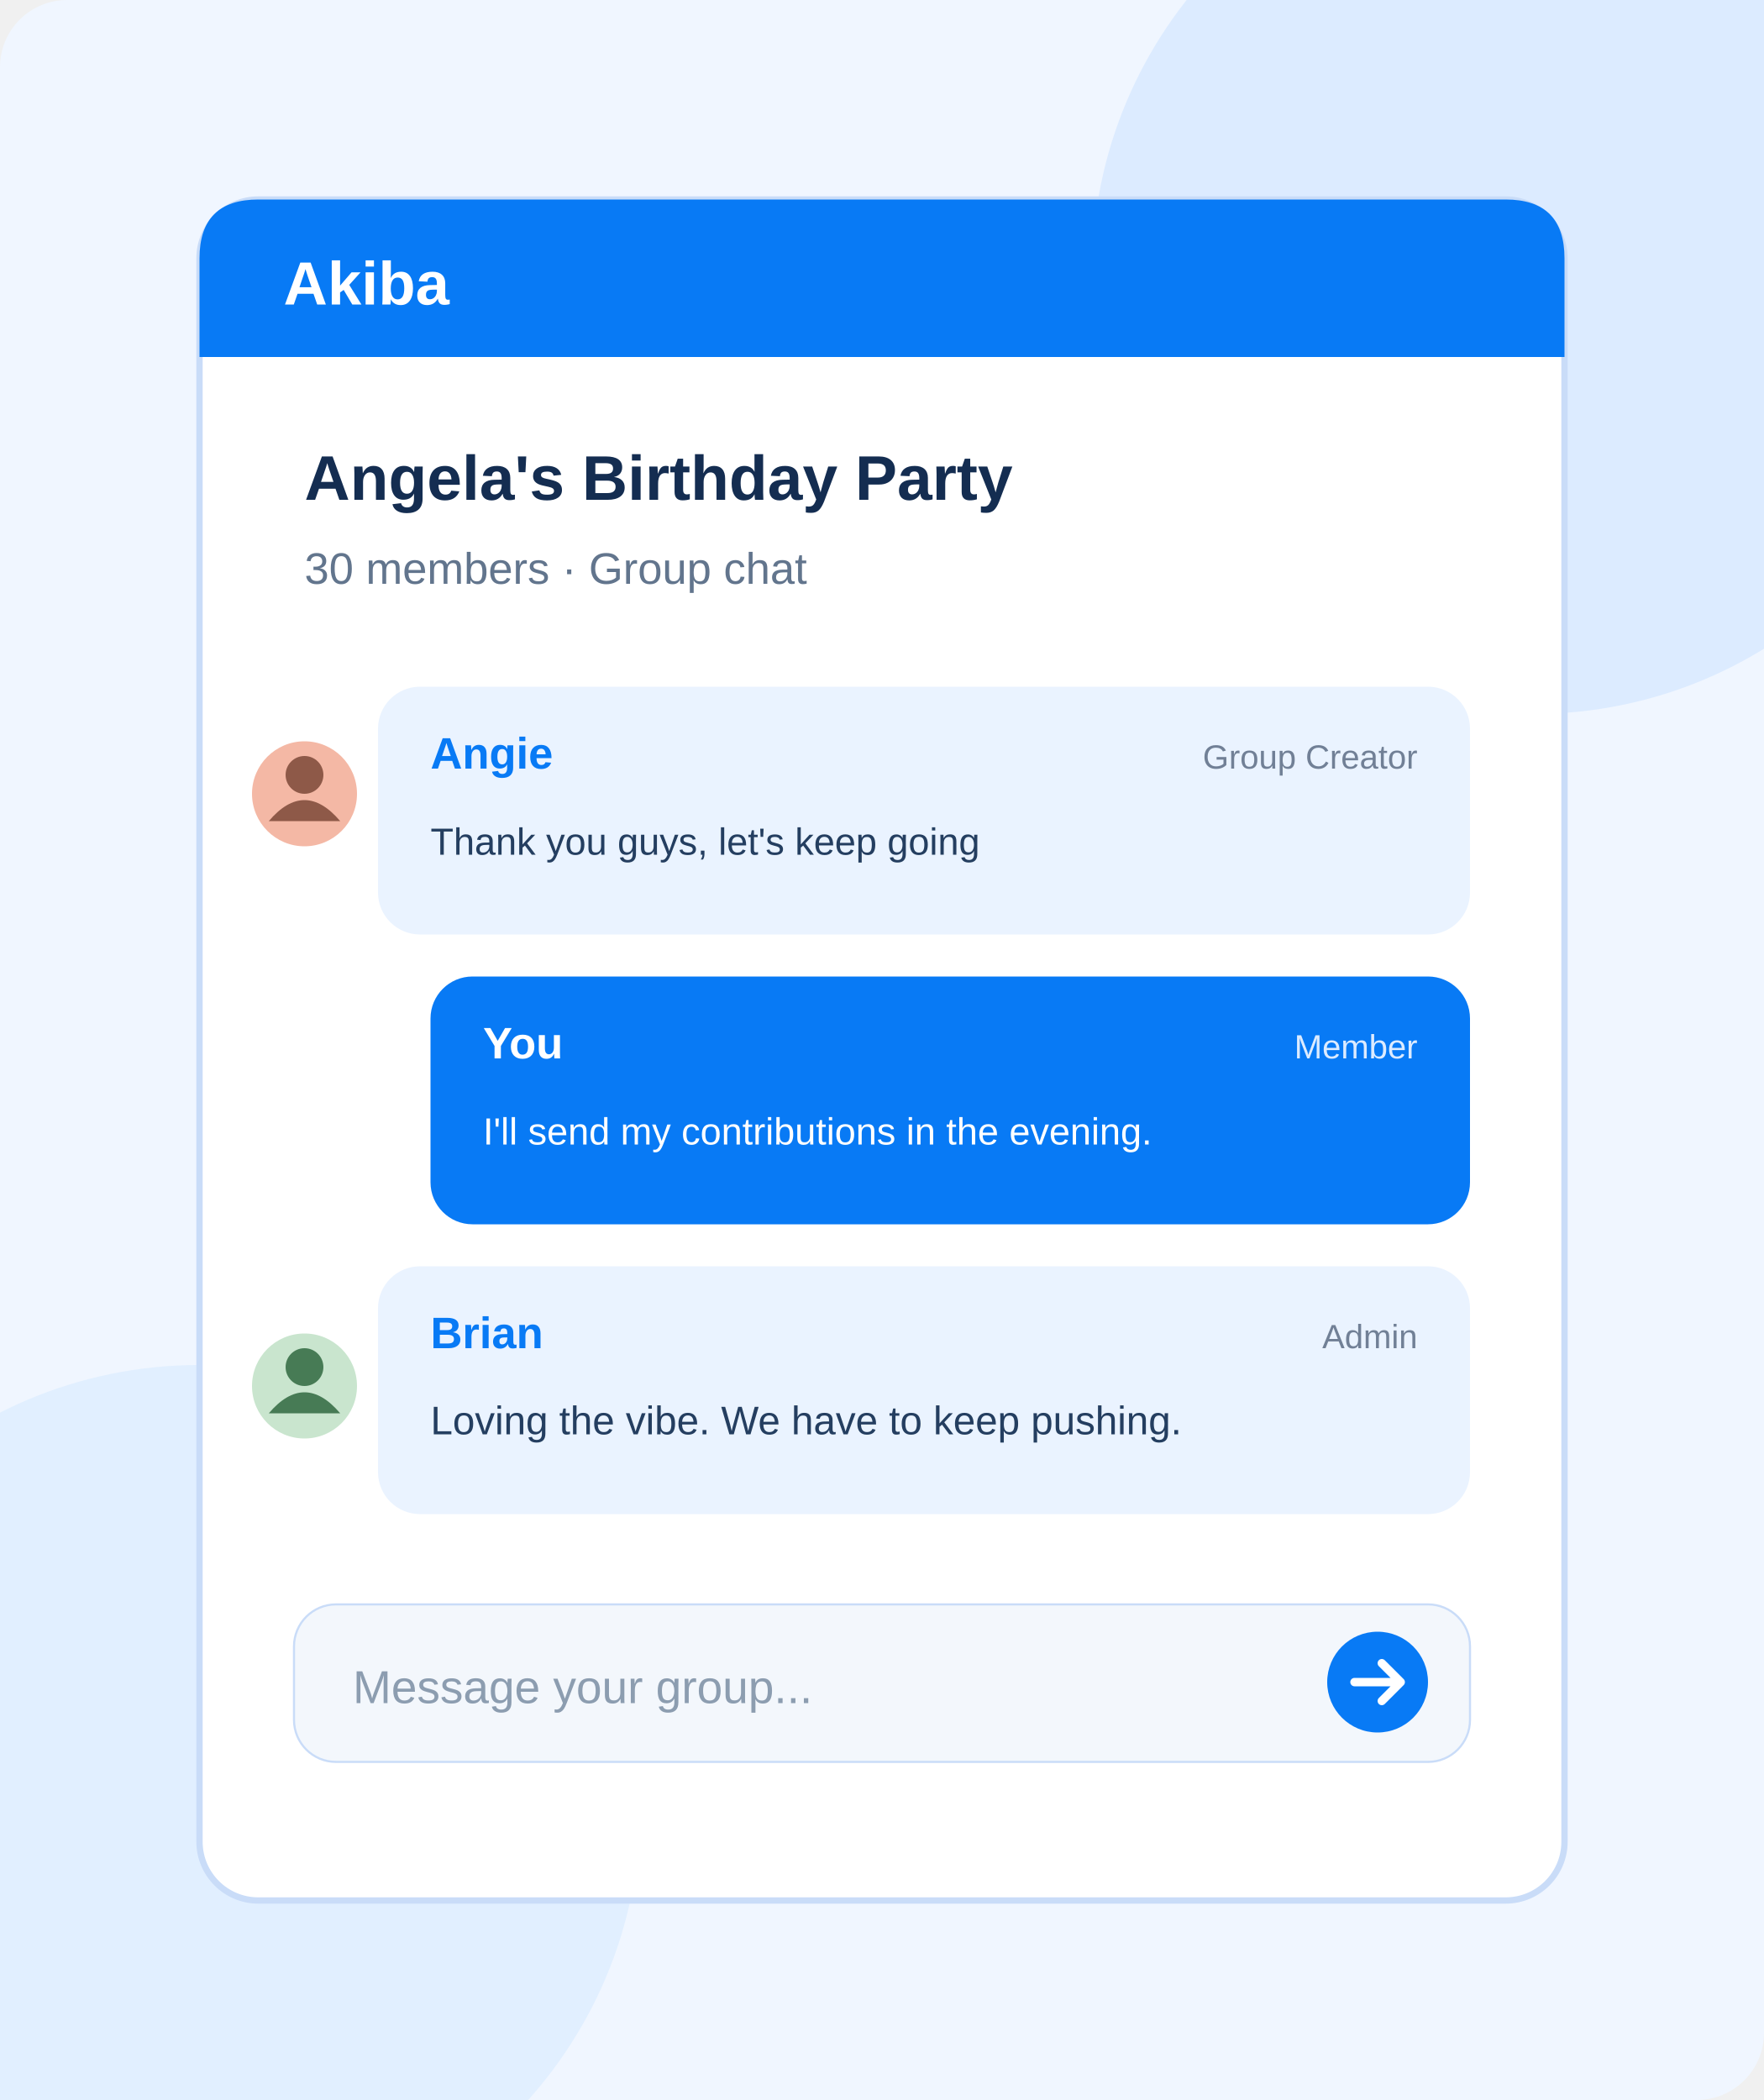
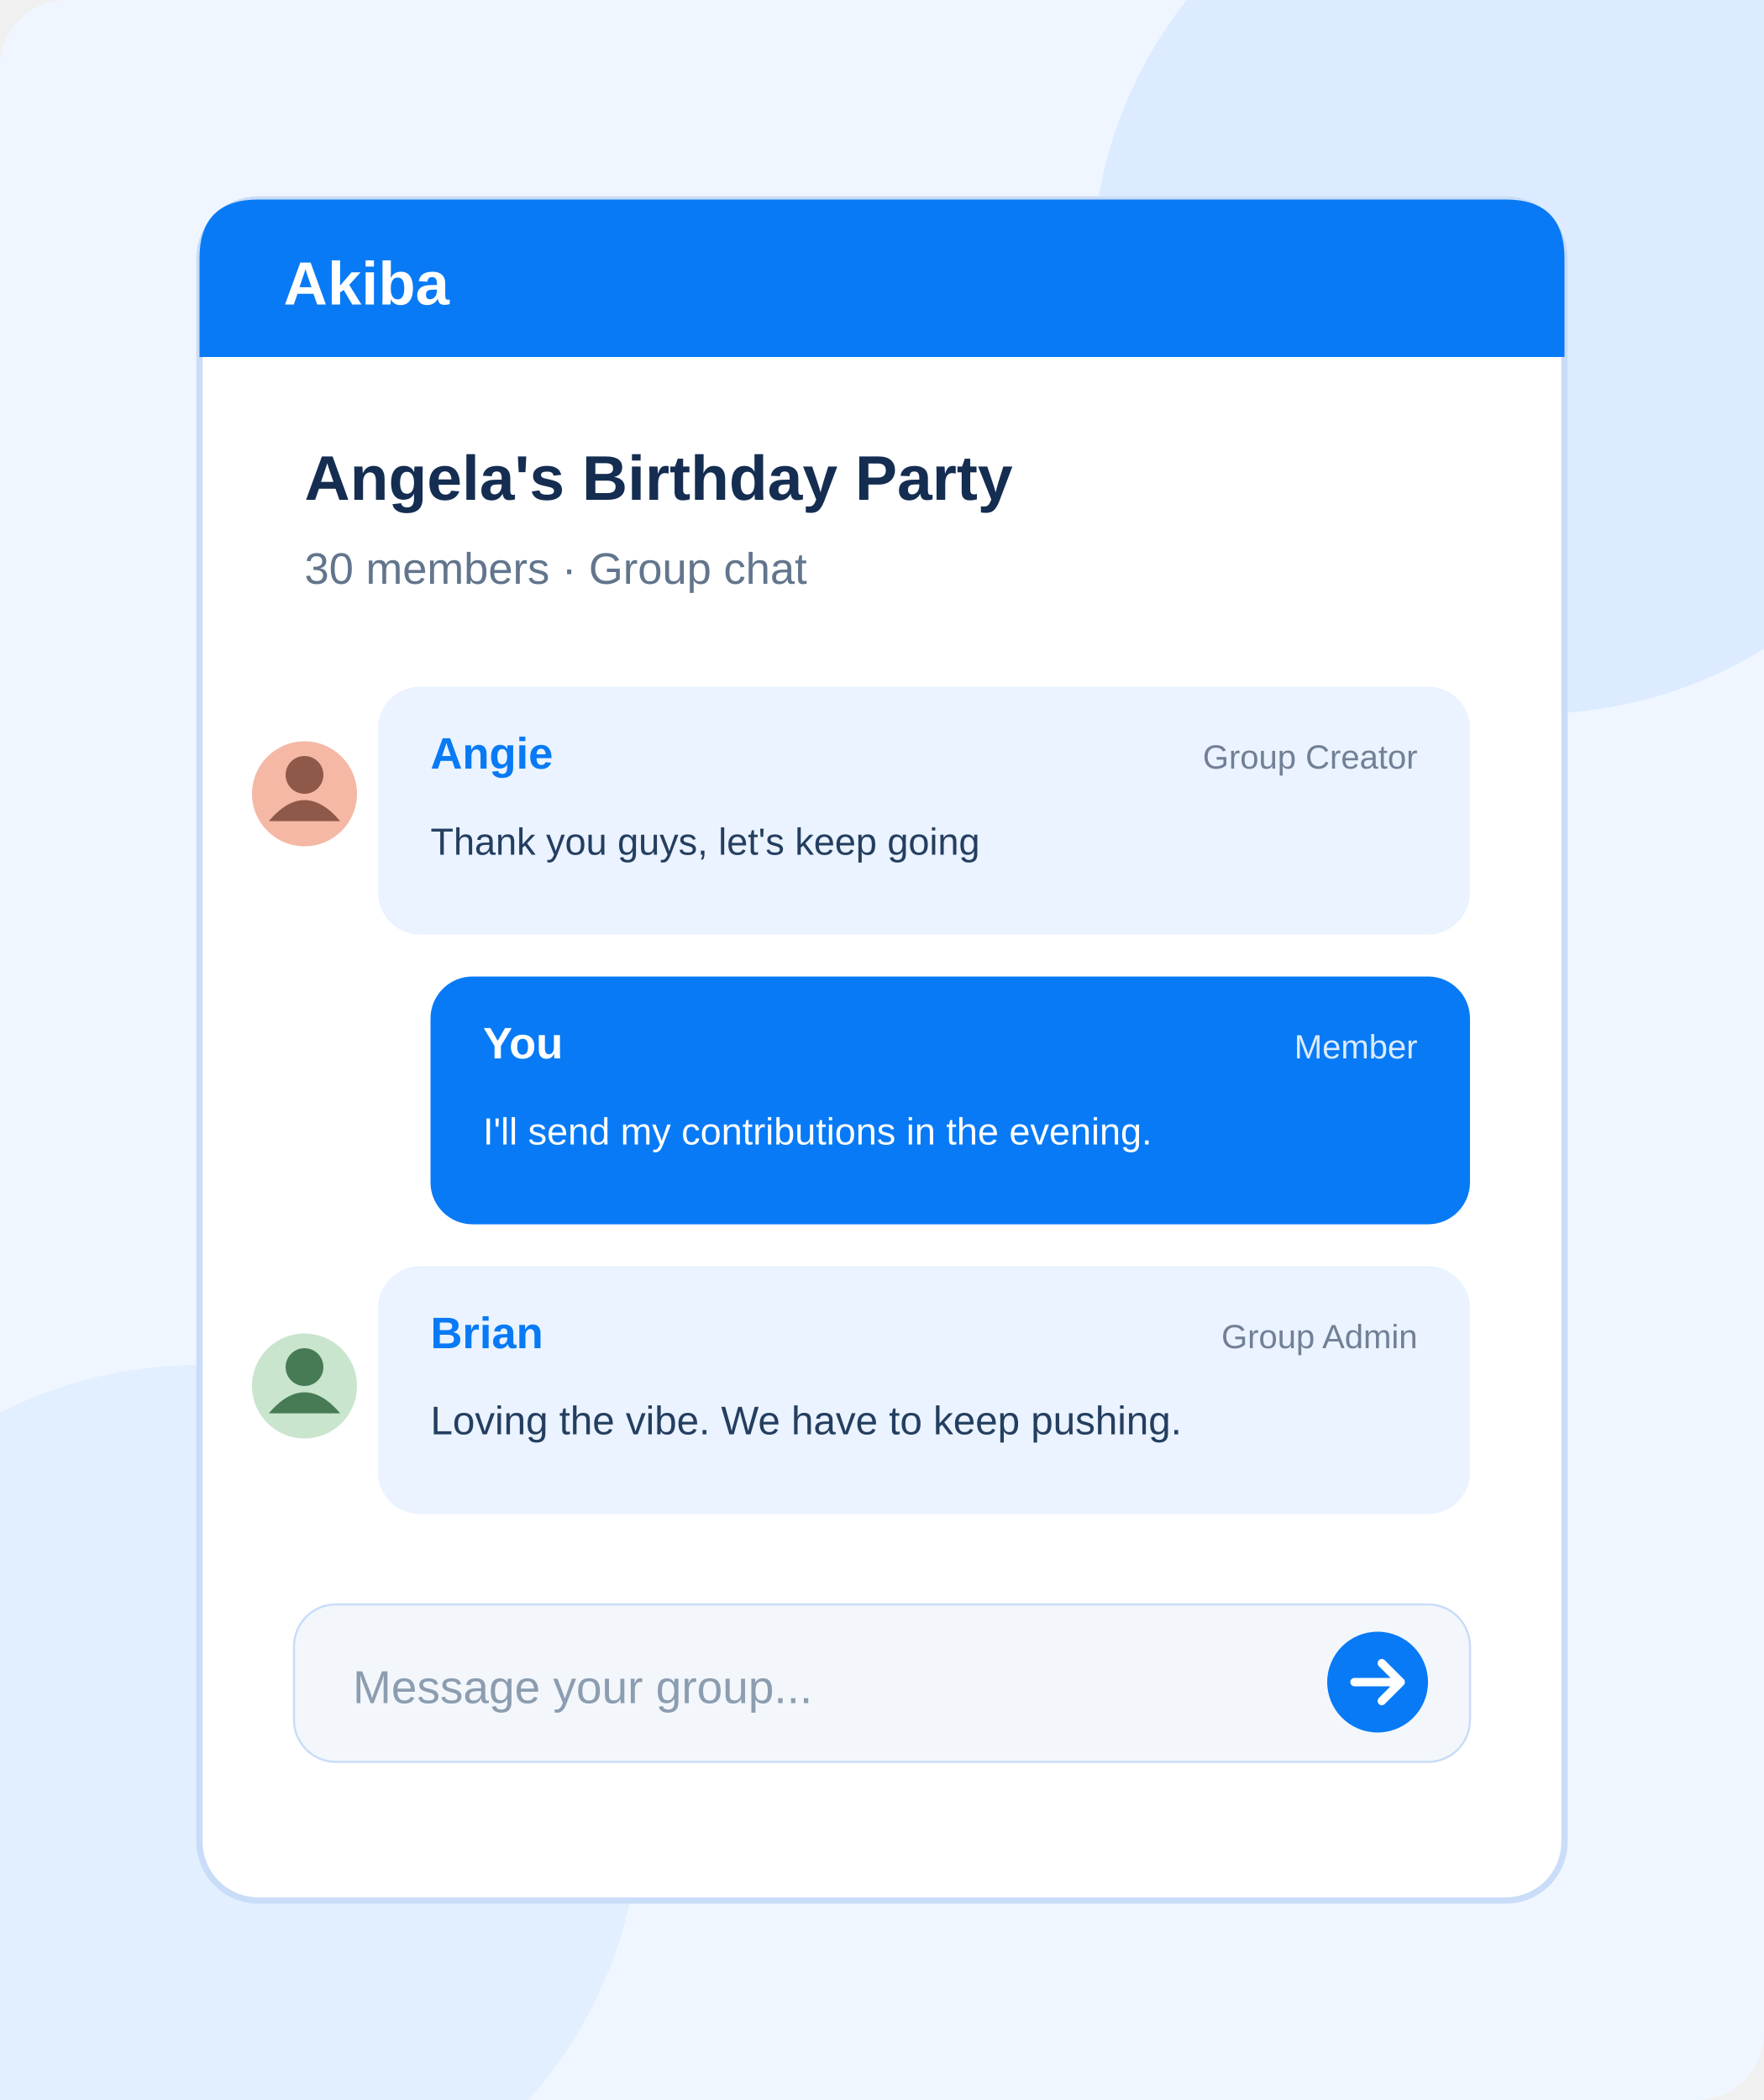
<svg xmlns="http://www.w3.org/2000/svg" width="840" height="1000" viewBox="0 0 840 1000" role="img" aria-labelledby="title desc">
  <rect width="840" height="1000" rx="32" fill="#F0F6FF" />
  <circle cx="730" cy="130" r="210" fill="#DCEBFF" />
  <circle cx="95" cy="860" r="210" fill="#E1EFFF" />
  <rect x="95" y="95" width="650" height="810" rx="28" fill="#FFFFFF" stroke="#C9DCF8" stroke-width="3" />
  <path d="M123 95H717Q745 95 745 123V170H95V123Q95 95 123 95Z" fill="#087AF5" />
  <text x="135" y="145" font-size="29" font-weight="700" font-family="Arial,sans-serif" fill="#FFFFFF">Akiba</text>
  <text x="145" y="238" font-size="30" font-weight="700" fill="#142D51" font-family="Arial,sans-serif">Angela's Birthday Party</text>
  <text x="145" y="278" font-size="21" fill="#62758D" font-family="Arial,sans-serif">30 members · Group chat</text>
  <circle cx="145" cy="378" r="25" fill="#F4B8A5" />
  <circle cx="145" cy="369" r="9" fill="#8E5948" />
  <path d="M128 391Q145 371 162 391" fill="#8E5948" />
  <rect x="180" y="327" width="520" height="118" rx="20" fill="#EAF3FF" />
  <text x="205" y="366" font-size="21" fill="#087AF5" font-weight="700" font-family="Arial,sans-serif">Angie</text>
  <text x="675" y="366" text-anchor="end" font-size="16" fill="#718096" font-family="Arial,sans-serif">Group Creator</text>
  <text x="205" y="407" font-size="18" fill="#243E60" font-family="Arial,sans-serif">Thank you guys, let's keep going</text>
  <rect x="205" y="465" width="495" height="118" rx="20" fill="#087AF5" />
  <text x="230" y="504" font-size="21" fill="#FFFFFF" font-weight="700" font-family="Arial,sans-serif">You</text>
  <text x="675" y="504" text-anchor="end" font-size="16" fill="#DCEBFF" font-family="Arial,sans-serif">Member</text>
  <text x="230" y="545" font-size="18" fill="#FFFFFF" font-family="Arial,sans-serif">I'll send my contributions in the evening.</text>
  <circle cx="145" cy="660" r="25" fill="#C9E5CE" />
  <circle cx="145" cy="651" r="9" fill="#477B55" />
  <path d="M128 673Q145 653 162 673" fill="#477B55" />
  <rect x="180" y="603" width="520" height="118" rx="20" fill="#EAF3FF" />
  <text x="205" y="642" font-size="21" fill="#087AF5" font-weight="700" font-family="Arial,sans-serif">Brian</text>
-   <text x="675" y="642" text-anchor="end" font-size="16" fill="#718096" font-family="Arial,sans-serif">Admin</text>
+   <text x="675" y="642" text-anchor="end" font-size="16" fill="#718096" font-family="Arial,sans-serif">Group Admin</text>
  <text x="205" y="683" font-size="19" fill="#243E60" font-family="Arial,sans-serif">Loving the vibe. We have to keep pushing.</text>
  <rect x="140" y="764" width="560" height="75" rx="20" fill="#F3F7FC" stroke="#C9DCF8" />
  <text x="168" y="811" font-size="22" fill="#8C9DB0" font-family="Arial,sans-serif">Message your group...</text>
  <circle cx="656" cy="801" r="24" fill="#087AF5" />
  <path d="m645 801h22m-9-9 9 9-9 9" stroke="#FFFFFF" stroke-width="4" fill="none" stroke-linecap="round" stroke-linejoin="round" />
</svg>
